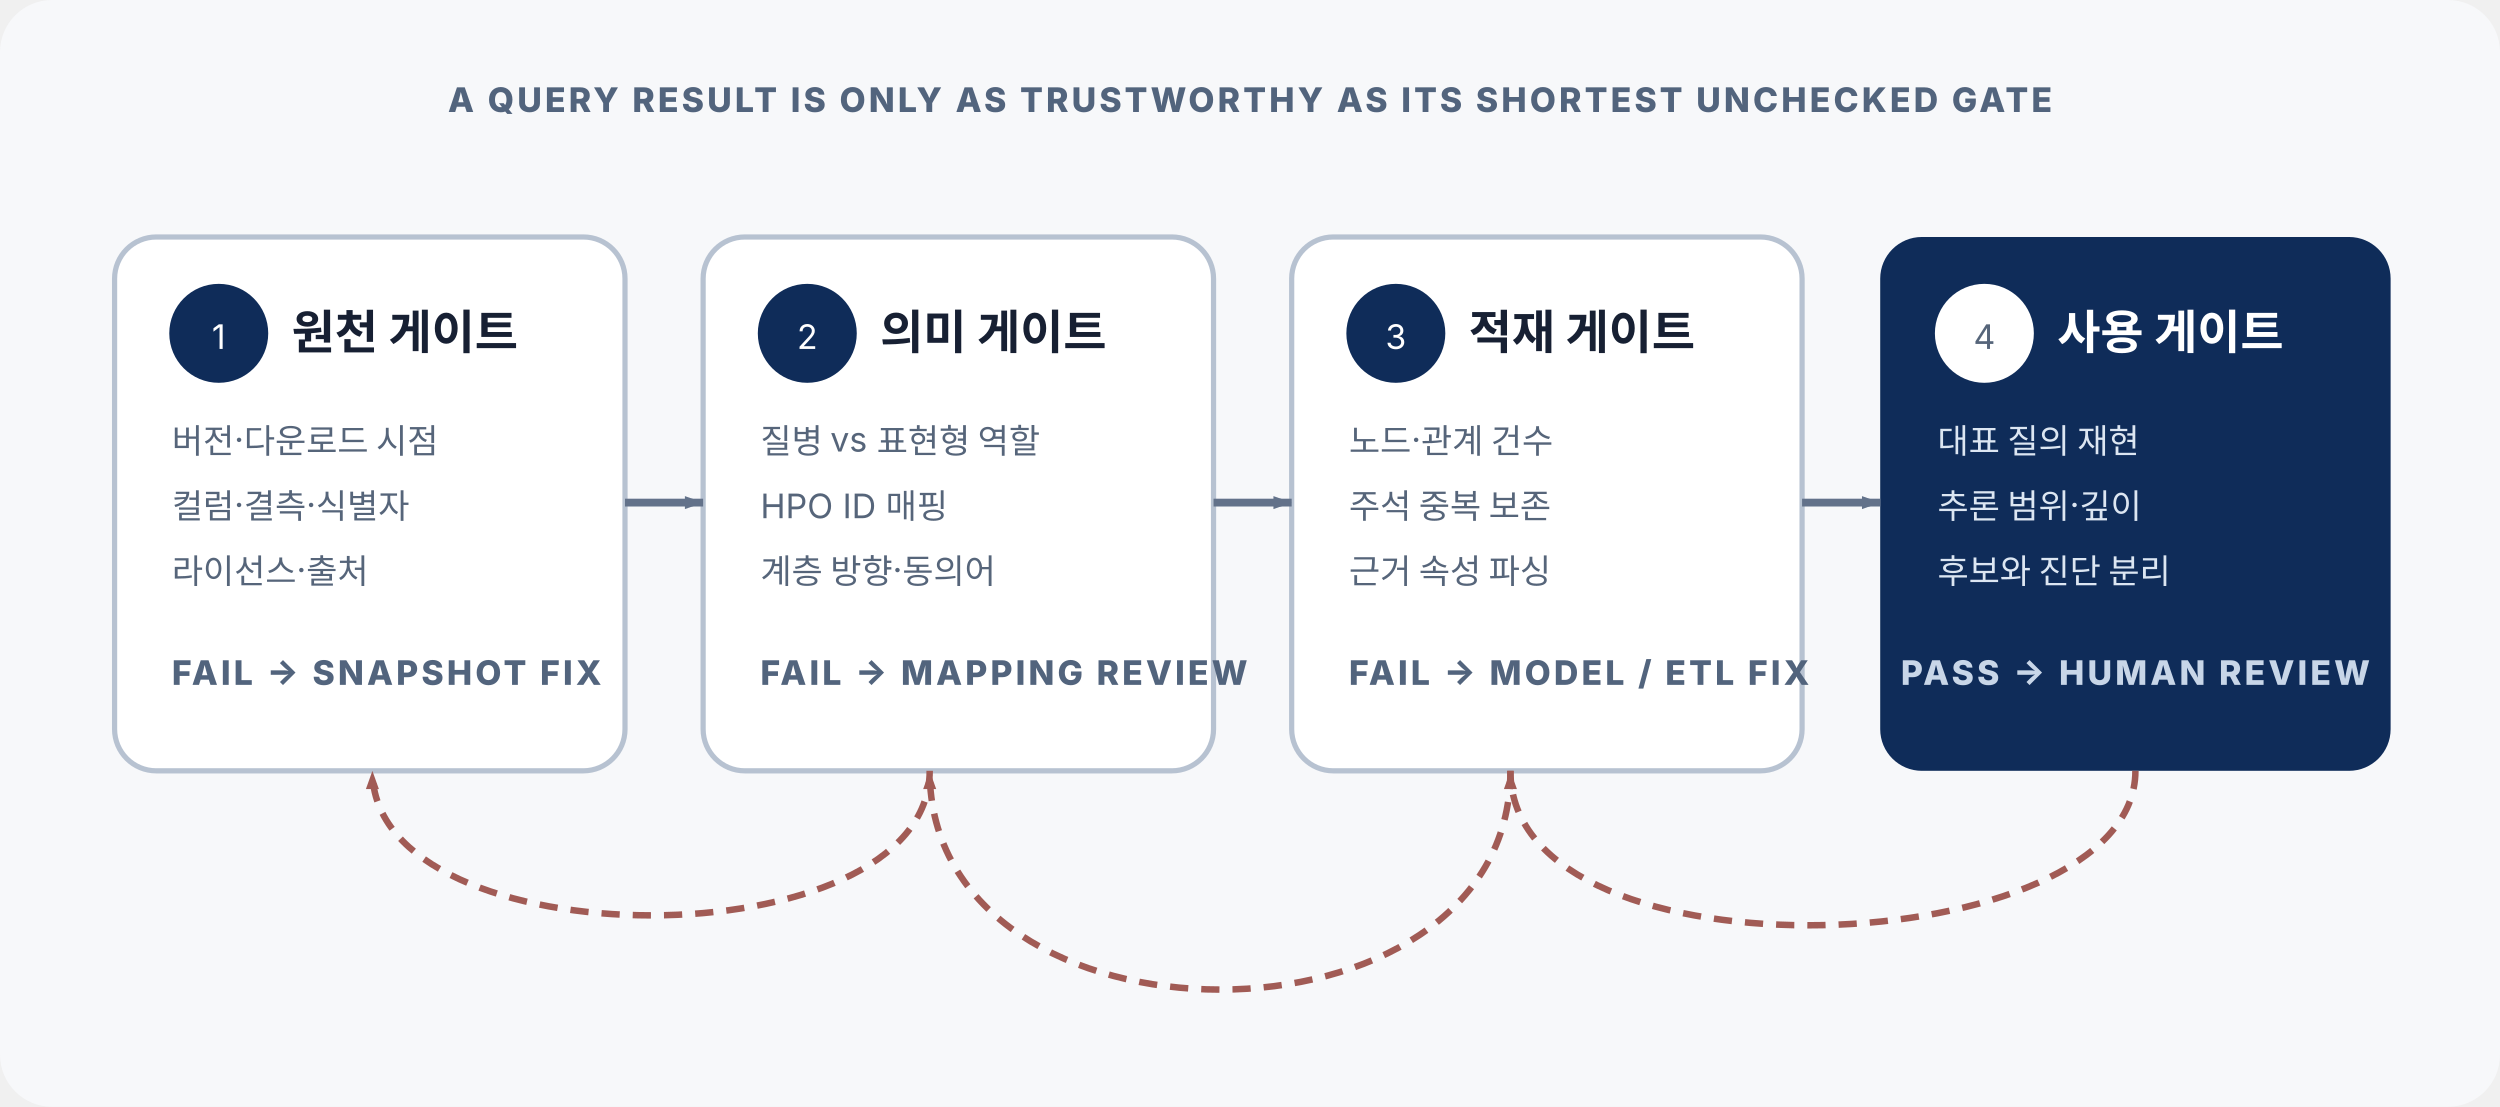
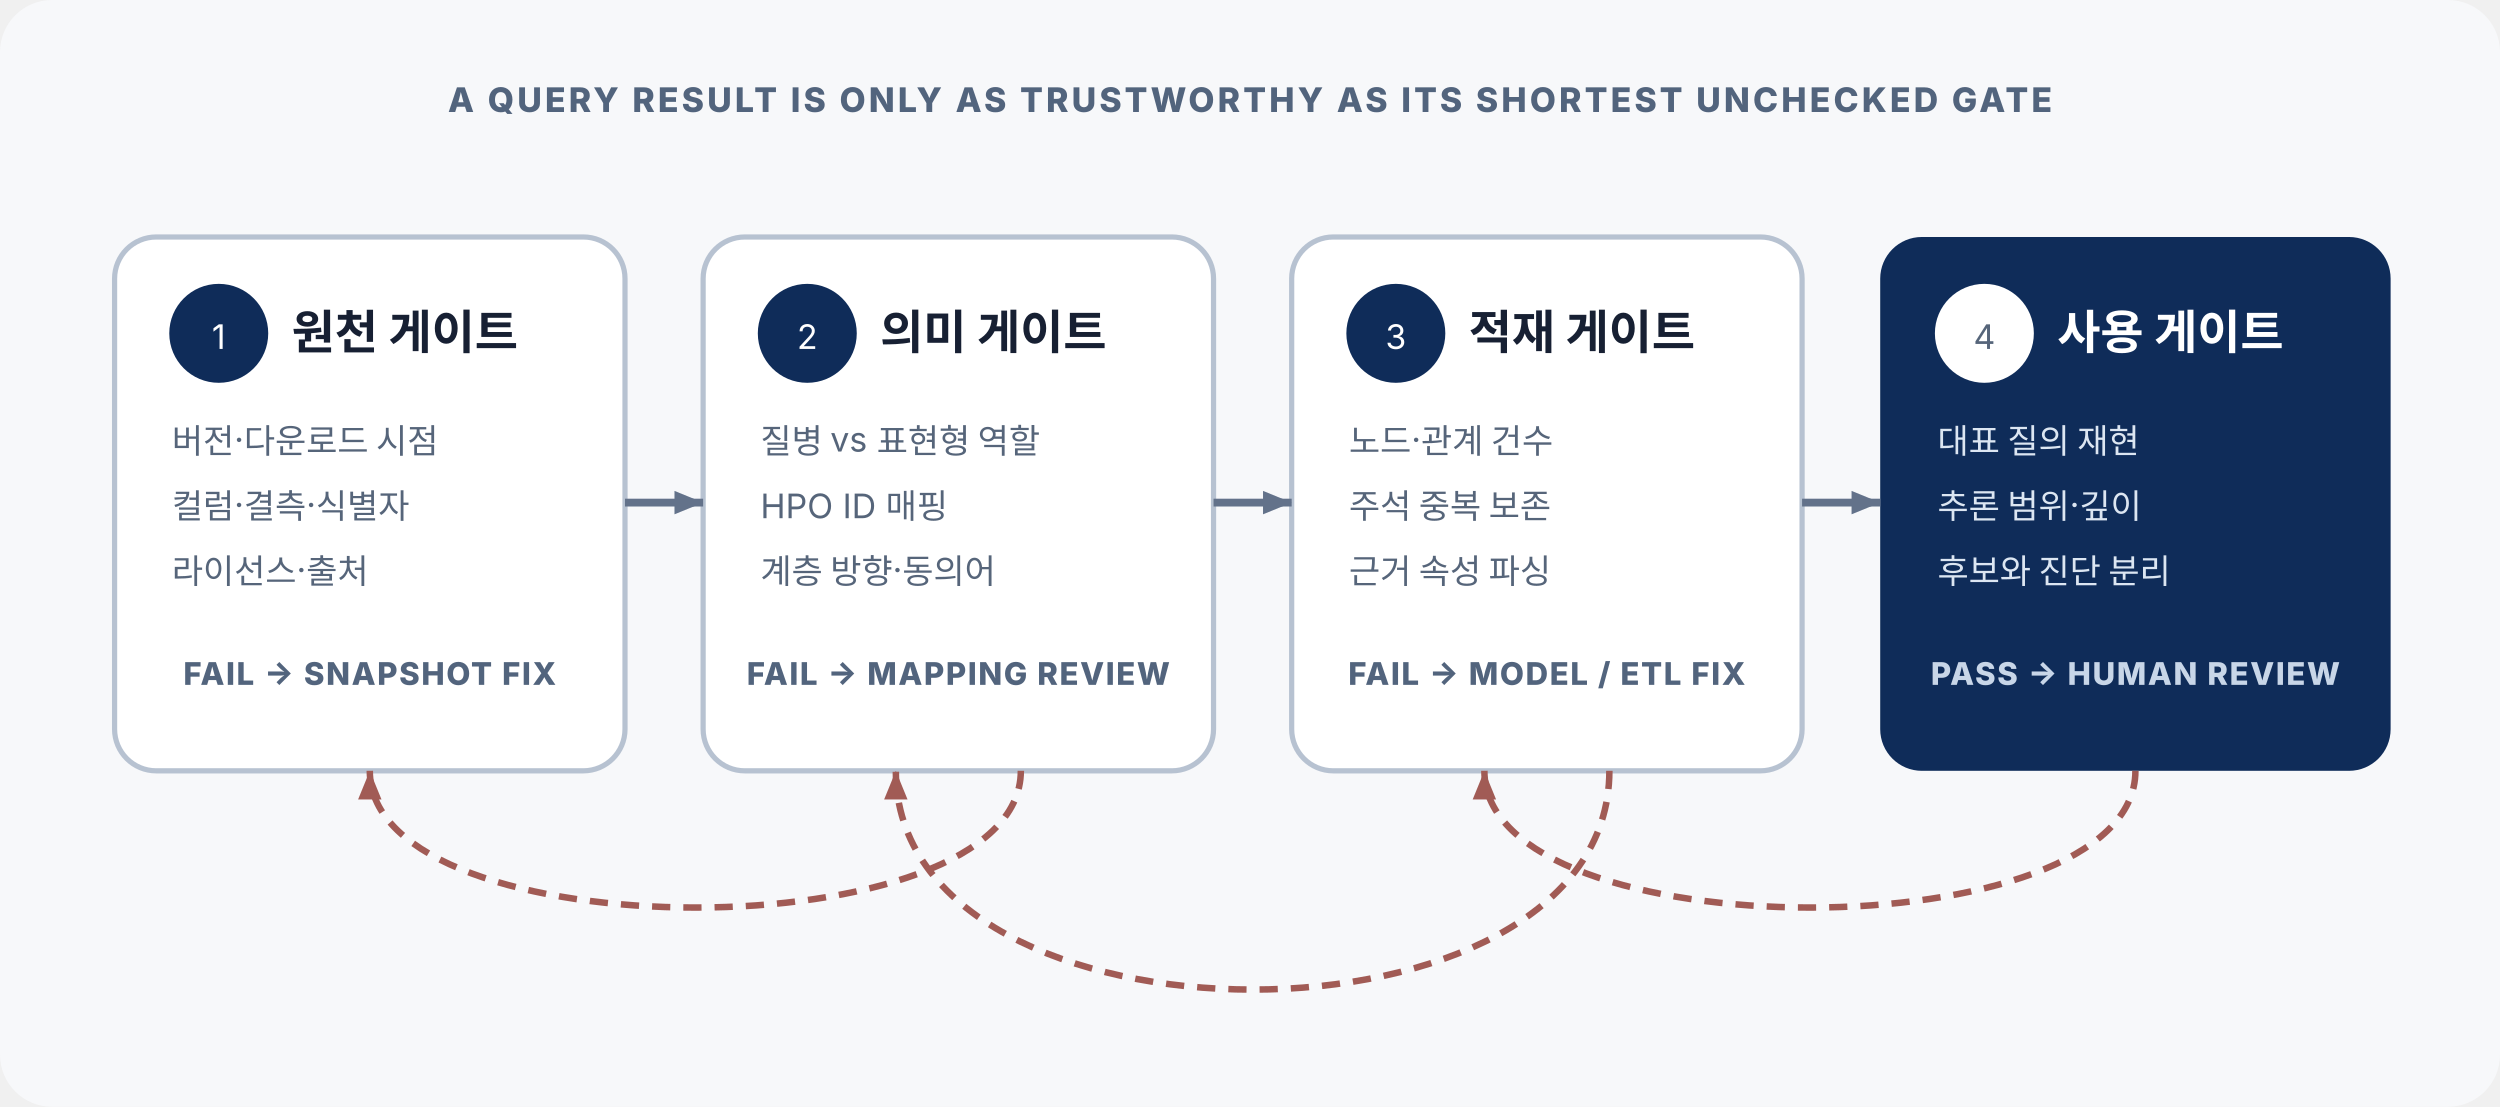
<svg xmlns="http://www.w3.org/2000/svg" viewBox="0 0 960 425" role="img" aria-labelledby="title desc">
  <defs>
-     <marker id="arrow-gray" markerUnits="userSpaceOnUse" viewBox="0 0 8 6" refX="7.5" refY="3" markerWidth="8" markerHeight="6" orient="auto">
-       <path d="M.5.5 7.5 3 .5 5.5Z" fill="#63728a" />
+     <marker id="arrow-gray" markerUnits="userSpaceOnUse" viewBox="0 0 12 10" refX="11.5" refY="5" markerWidth="12" markerHeight="10" orient="auto">
+       <path d="M.5.5 11.5 5 .5 9.5Z" fill="#63728a" />
    </marker>
-     <marker id="arrow-red" markerUnits="userSpaceOnUse" viewBox="0 0 8 6" refX="7.5" refY="3" markerWidth="8" markerHeight="6" orient="auto">
-       <path d="M.5.5 7.5 3 .5 5.5Z" fill="#a15b55" />
+     <marker id="arrow-red" markerUnits="userSpaceOnUse" viewBox="0 0 12 10" refX="11.5" refY="5" markerWidth="12" markerHeight="10" orient="auto">
+       <path d="M.5.5 11.5 5 .5 9.5Z" fill="#a15b55" />
    </marker>
    <style>
      text{font-family:system-ui,-apple-system,BlinkMacSystemFont,"Segoe UI",sans-serif;fill:#172033}
      .eyebrow{font-size:13px;font-weight:800;letter-spacing:1.2px;fill:#52647d}
      .head{font-size:18px;font-weight:800}
      .small{font-size:13px;fill:#56657a}
+       .gate-note{font-size:12px;letter-spacing:.6px}
      .gate{fill:#fff;stroke:#b7c2d1;stroke-width:2}
      .line{fill:none;stroke:#63728a;stroke-width:3;marker-end:url(#arrow-gray)}
      .return{fill:none;stroke:#a15b55;stroke-width:2.5;stroke-dasharray:7 5;marker-end:url(#arrow-red)}
    </style>
  </defs>
  <rect width="960" height="425" rx="20" fill="#f7f8fa" />
  <text x="480" y="43" class="eyebrow" text-anchor="middle">A QUERY RESULT IS ONLY AS TRUSTWORTHY AS ITS SHORTEST UNCHECKED GATE</text>
  <g>
    <rect class="gate" x="44" y="91" width="196" height="205" rx="16" />
    <circle cx="84" cy="128" r="19" fill="#0f2c59" />
    <text x="84" y="134" class="small" text-anchor="middle" style="fill:#fff">1</text>
    <text x="112" y="134" class="head">원천 게이트</text>
    <text x="66" y="174" class="small">버전·다운로드 시점</text>
    <text x="66" y="199" class="small">컬럼·결측·식별자</text>
    <text x="66" y="224" class="small">라이선스·출처</text>
-     <text x="66" y="263" class="eyebrow">FAIL → SNAPSHOT FIX</text>
+     <text x="142" y="263" class="eyebrow gate-note" text-anchor="middle">FAIL → SNAPSHOT FIX</text>
    <rect class="gate" x="270" y="91" width="196" height="205" rx="16" />
    <circle cx="310" cy="128" r="19" fill="#0f2c59" />
    <text x="310" y="134" class="small" text-anchor="middle" style="fill:#fff">2</text>
    <text x="338" y="134" class="head">의미 게이트</text>
    <text x="292" y="174" class="small">질병 vs 표현형 역할</text>
    <text x="292" y="199" class="small">HPO ID 매핑</text>
    <text x="292" y="224" class="small">계층 방향·동의어</text>
-     <text x="292" y="263" class="eyebrow">FAIL → MAPPING REVIEW</text>
+     <text x="368" y="263" class="eyebrow gate-note" text-anchor="middle">FAIL → MAPPING REVIEW</text>
    <rect class="gate" x="496" y="91" width="196" height="205" rx="16" />
    <circle cx="536" cy="128" r="19" fill="#0f2c59" />
    <text x="536" y="134" class="small" text-anchor="middle" style="fill:#fff">3</text>
    <text x="564" y="134" class="head">적재 게이트</text>
    <text x="518" y="174" class="small">노드·관계 건수</text>
    <text x="518" y="199" class="small">주석 중복 보존</text>
    <text x="518" y="224" class="small">근거 속성 파싱</text>
-     <text x="518" y="263" class="eyebrow">FAIL → MODEL / ETL FIX</text>
+     <text x="594" y="263" class="eyebrow gate-note" text-anchor="middle">FAIL → MODEL / ETL FIX</text>
    <rect x="722" y="91" width="196" height="205" rx="16" fill="#0f2c59" />
    <circle cx="762" cy="128" r="19" fill="#fff" />
    <text x="762" y="134" class="small" text-anchor="middle">4</text>
    <text x="790" y="134" class="head" style="fill:#fff">사용 게이트</text>
    <text x="744" y="174" class="small" style="fill:#dce6f2">대표 질의 재현</text>
    <text x="744" y="199" class="small" style="fill:#dce6f2">추론 범위·깊이</text>
    <text x="744" y="224" class="small" style="fill:#dce6f2">후보와 진단 분리</text>
-     <text x="820" y="263" class="eyebrow" text-anchor="middle" style="fill:#c8d6e8">PASS → HUMAN REVIEW</text>
+     <text x="820" y="263" class="eyebrow gate-note" text-anchor="middle" style="fill:#c8d6e8">PASS → HUMAN REVIEW</text>
  </g>
  <path class="line" d="M240 193H270" />
  <path class="line" d="M466 193H496" />
  <path class="line" d="M692 193H722" />
-   <path class="return" d="M820 296C820 370 580 380 580 296" />
-   <path class="return" d="M580 296C580 408 357 408 357 296" />
-   <path class="return" d="M357 296C357 370 143 370 143 296" />
+   <path class="return" d="M820 296C820 366 570 366 570 296" />
+   <path class="return" d="M618 296C618 408 344 408 344 296" />
+   <path class="return" d="M392 296C392 366 142 366 142 296" />
</svg>
